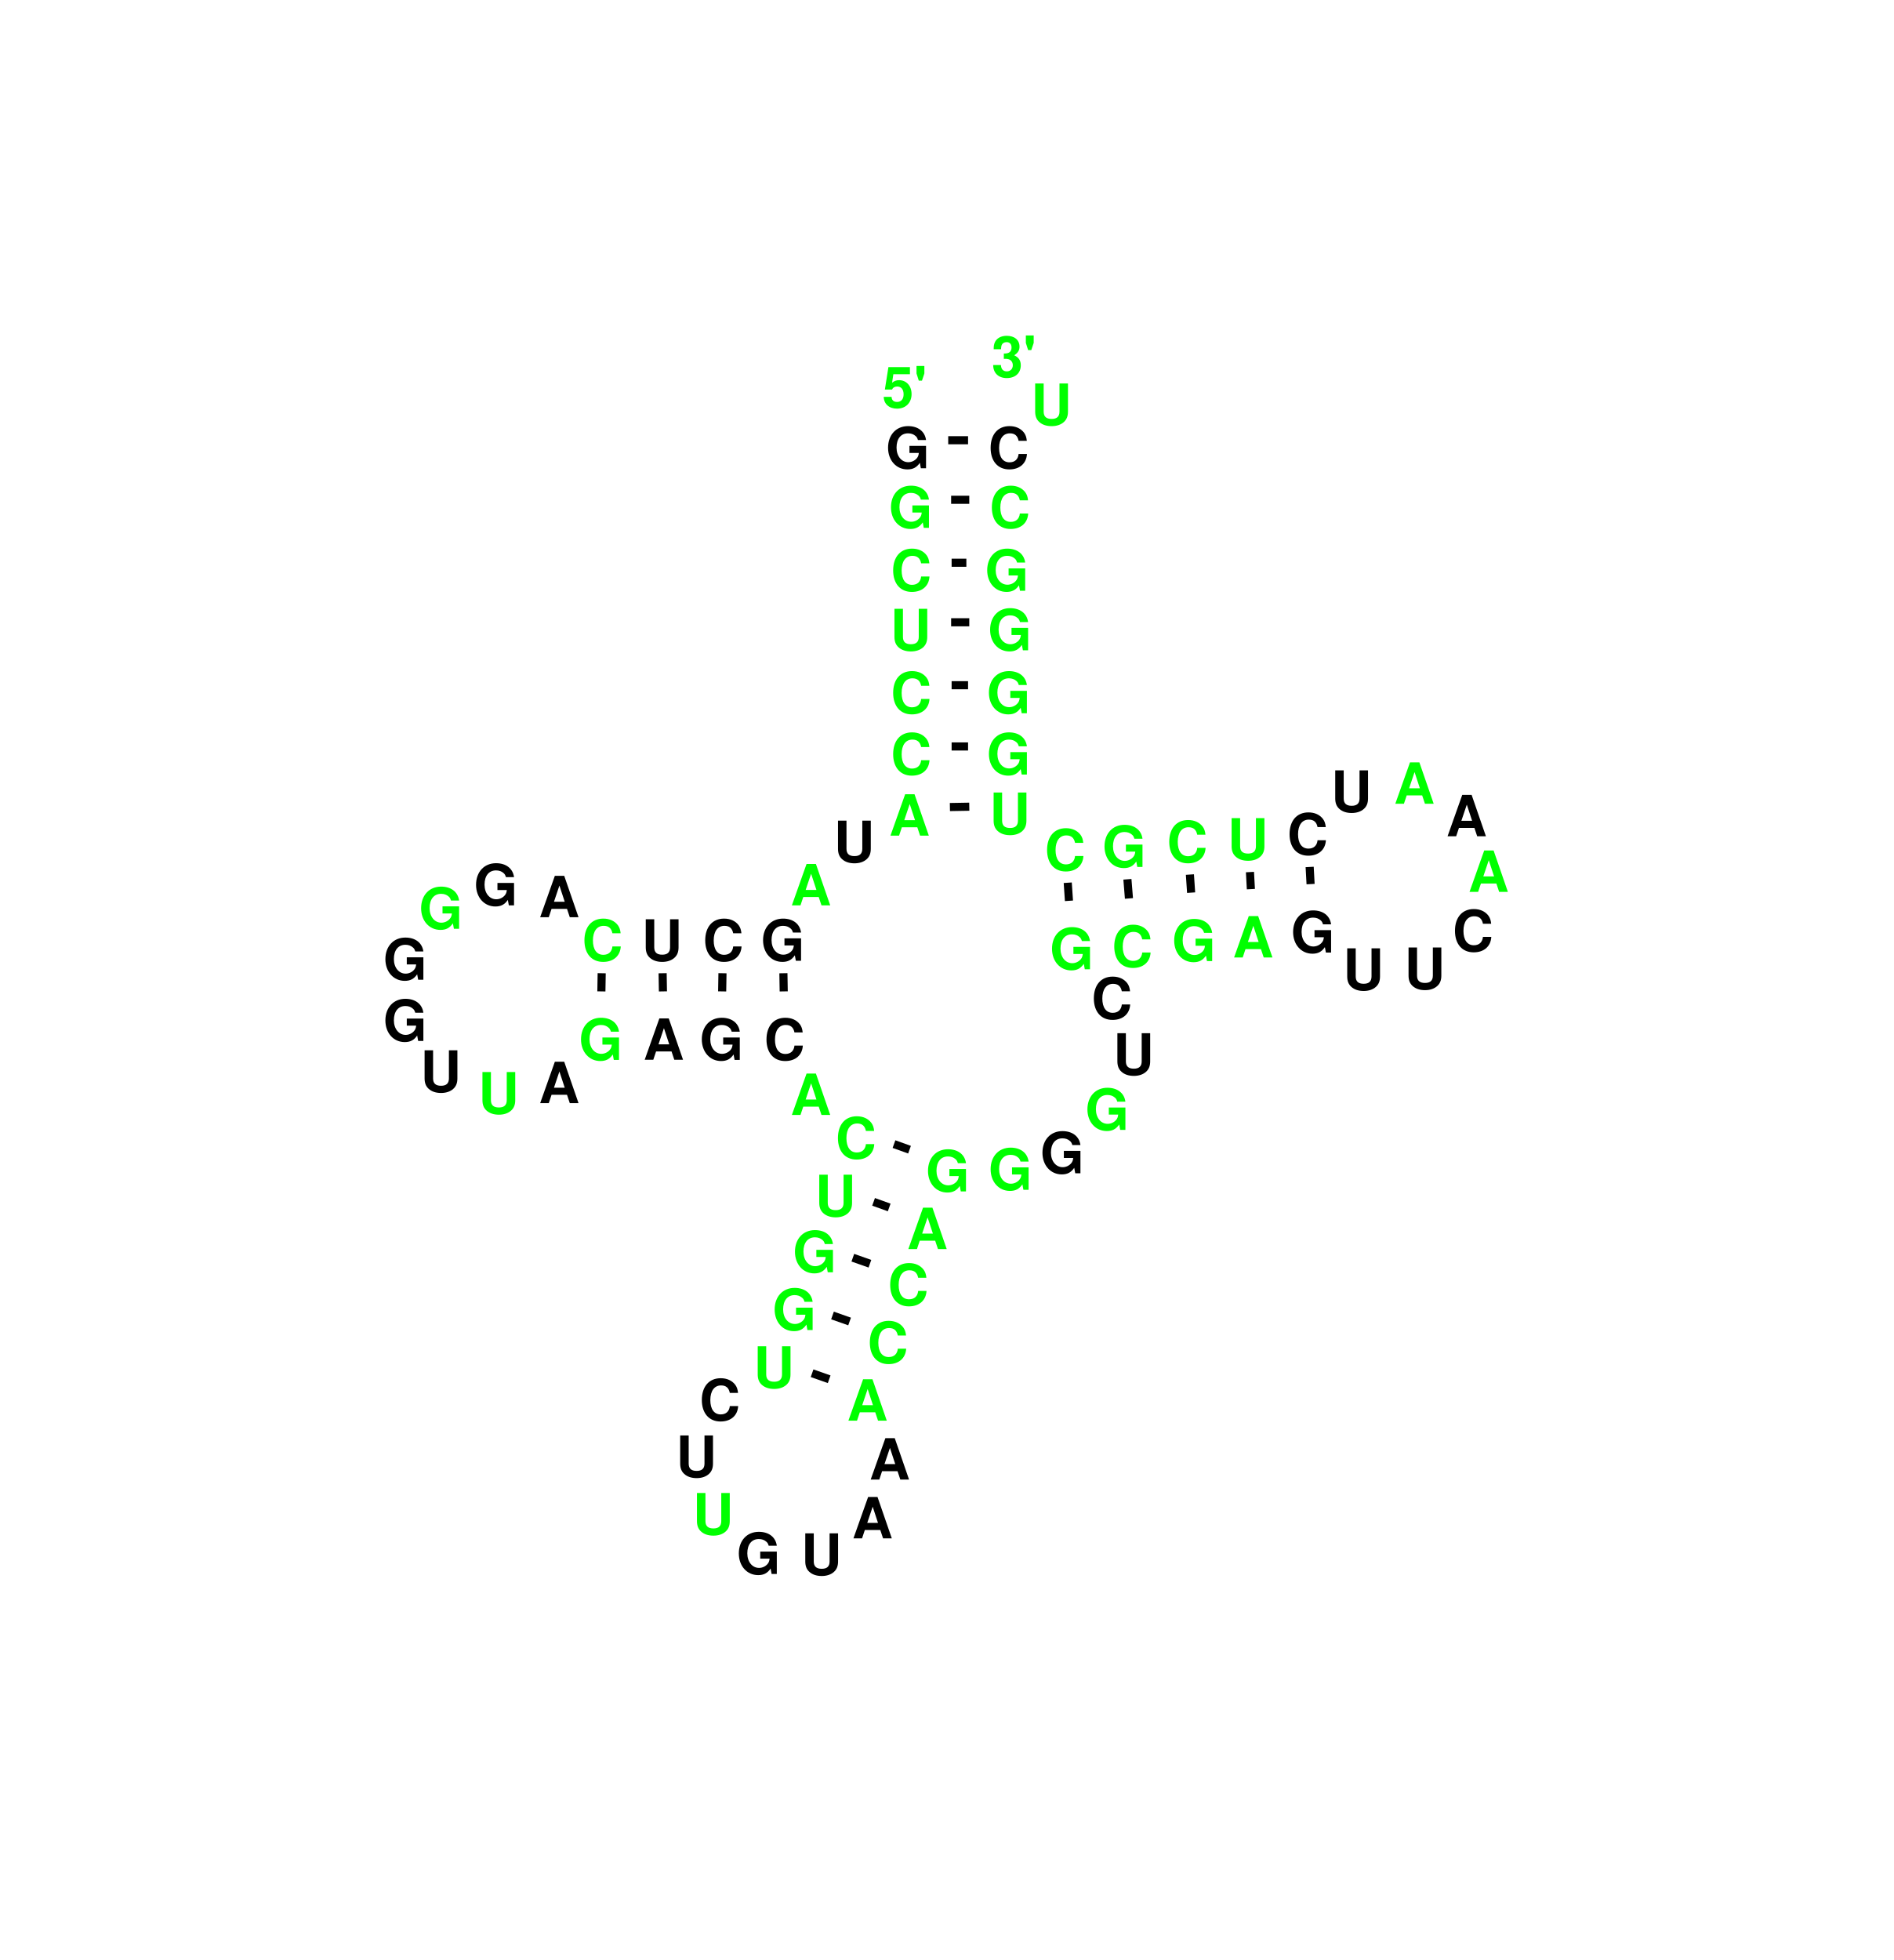
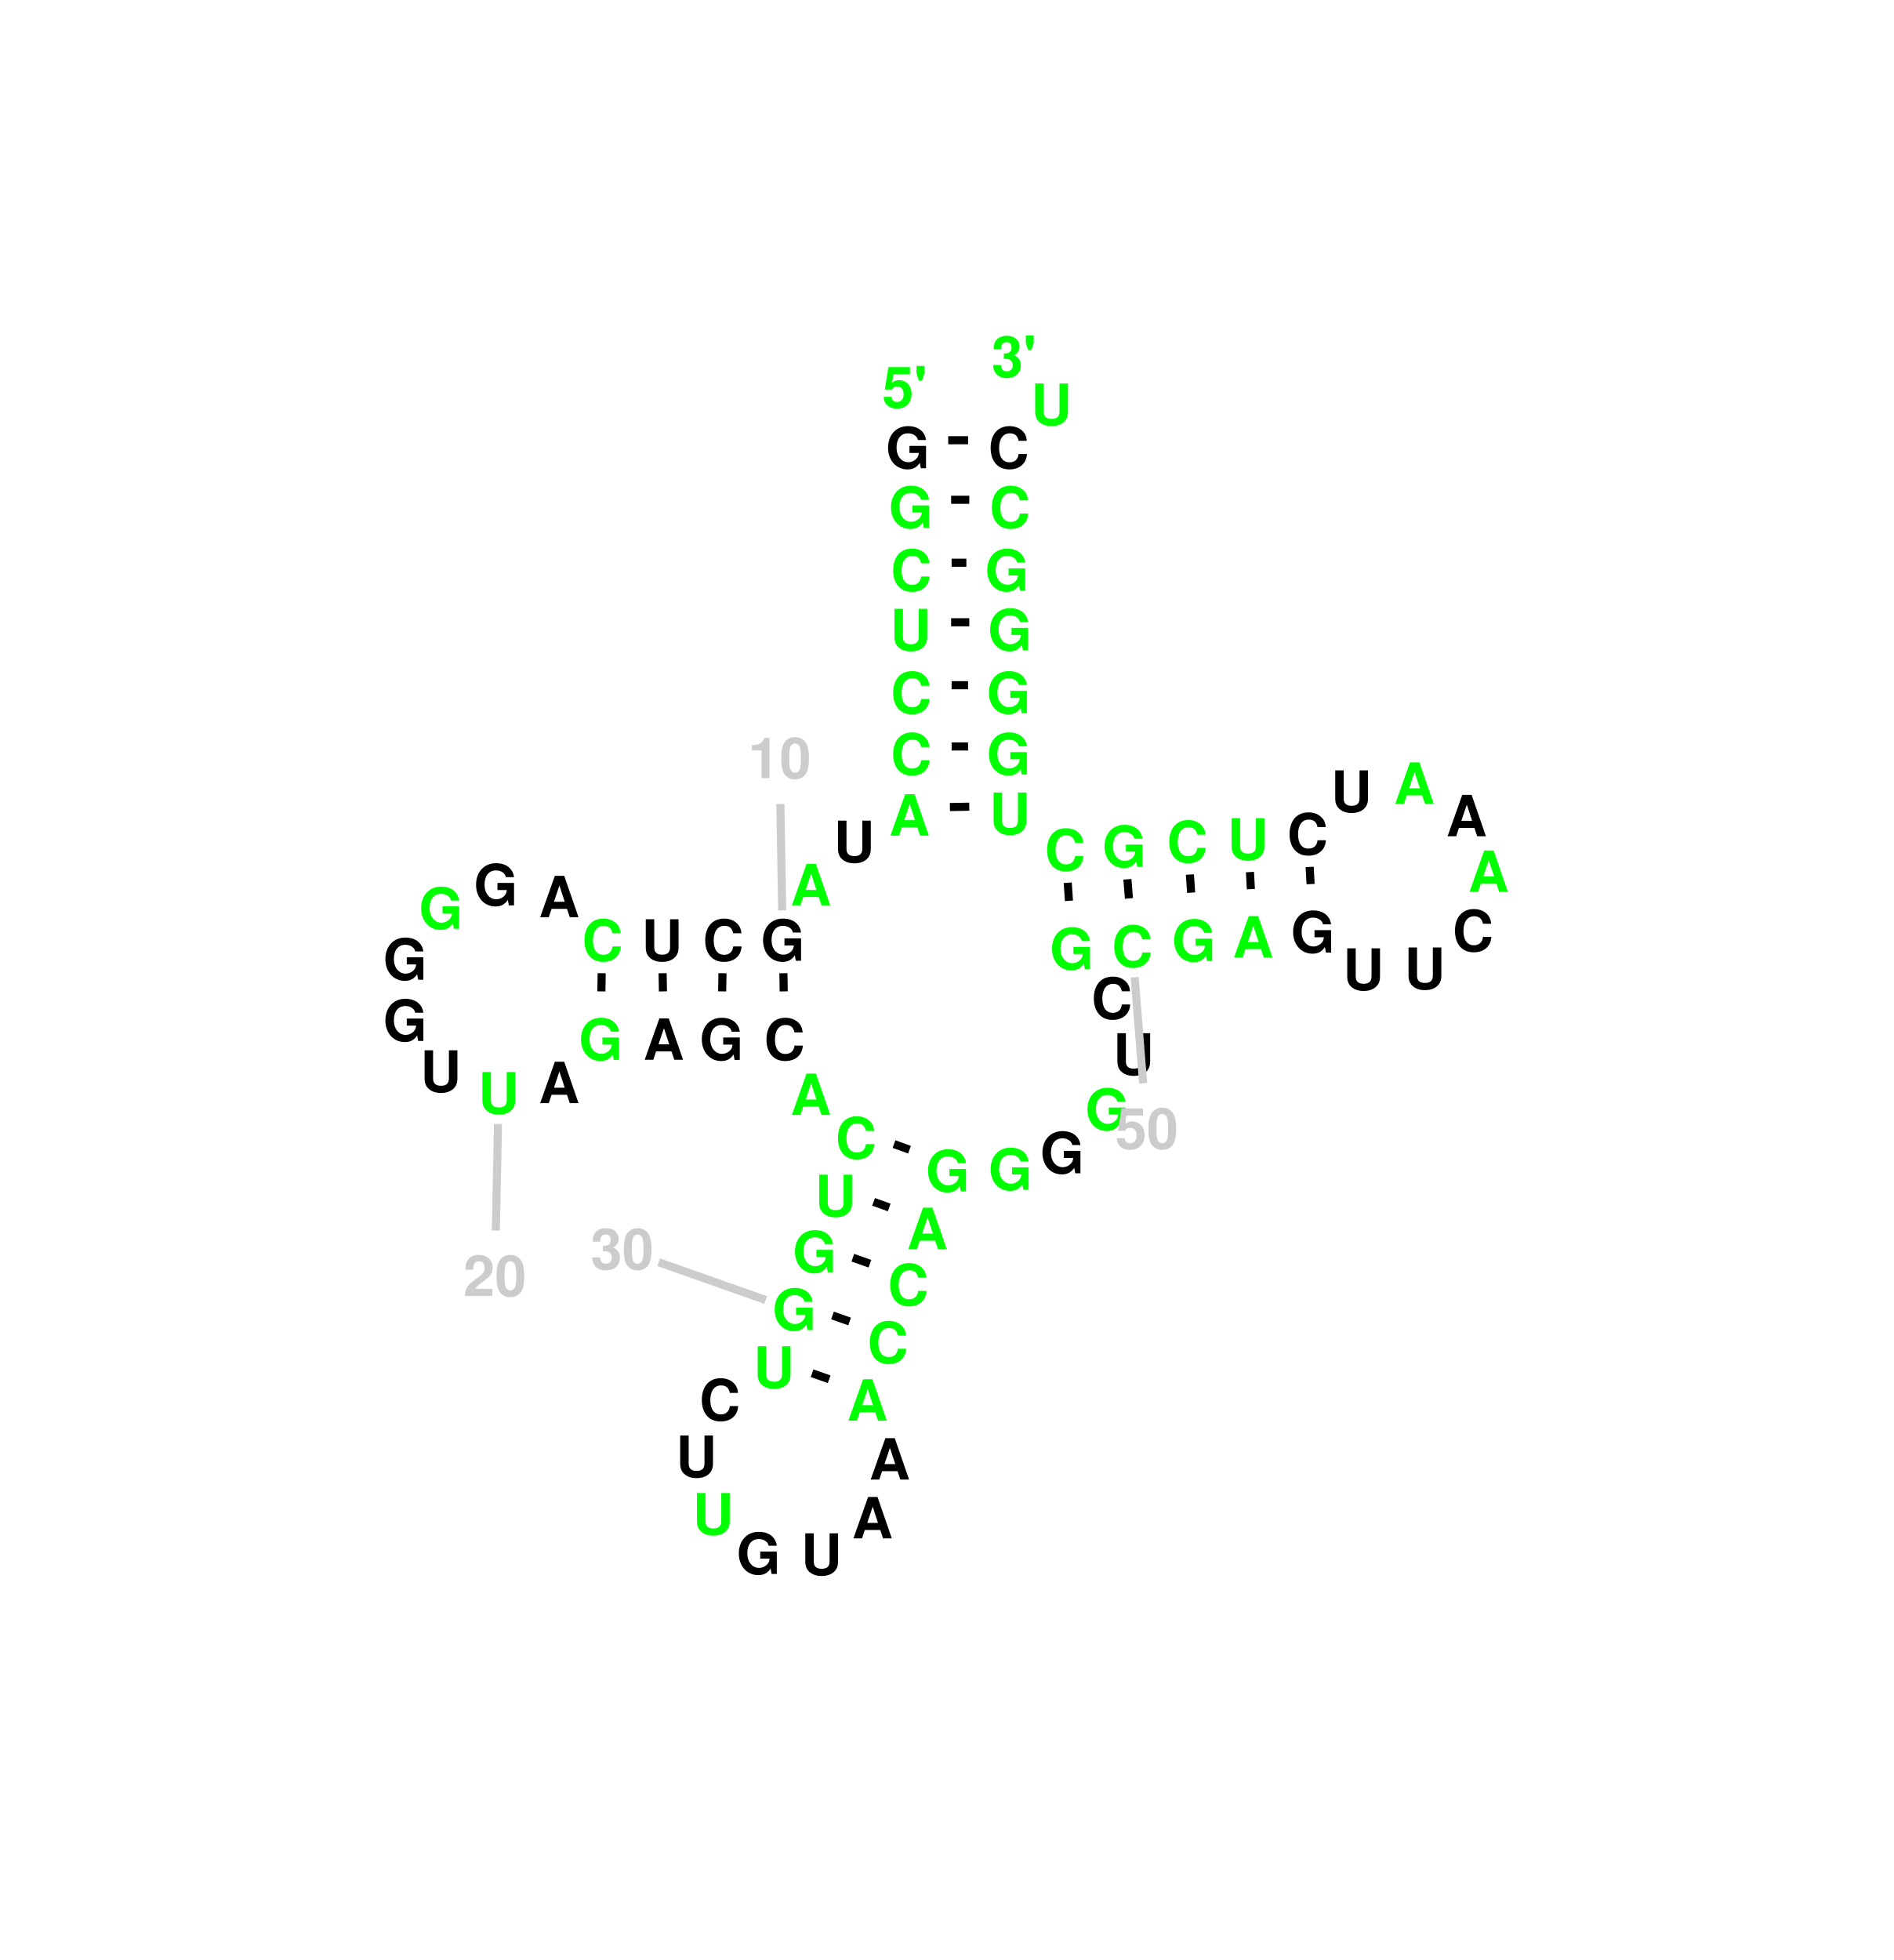
<svg xmlns="http://www.w3.org/2000/svg" width="233.74" height="241.929" style="font-size: 7px; font-weight: bold; font-family: Helvetica; ">
  <g>
    <style type="text/css">


text.red {fill: rgb(255, 0, 0); }
text.green {fill: rgb(0, 255, 0); }
text.blue {fill: rgb(0, 0, 255); }
text.black {fill: rgb(0, 0, 0); }
text.gray {fill: rgb(204, 204, 204); }
text.brown {fill: rgb(211.65, 104.55, 30.6); }
text {fill: rgb(0, 0, 0); text-anchor: middle; dominant-baseline: middle; }
circle.red {stroke: rgb(255, 0, 0); fill: none; }
circle.green {stroke: rgb(0, 255, 0); fill: none; }
circle.blue {stroke: rgb(0, 0, 255); fill: none; }
circle.black {stroke: rgb(0, 0, 0); fill: none; }
circle.gray {stroke: rgb(204, 204, 204); fill: none; }
circle.brown {stroke: rgb(211.65, 104.55, 30.6); fill: none; }
circle {stroke: rgb(0, 0, 0); }
line.red {stroke: rgb(255, 0, 0); }
line.green {stroke: rgb(0, 255, 0); }
line.blue {stroke: rgb(0, 0, 255); }
line.black {stroke: rgb(0, 0, 0); }
line.gray {stroke: rgb(204, 204, 204); }
line.brown {stroke: rgb(211.65, 104.55, 30.6); }
line {stroke: rgb(0, 0, 0); }
+ text.numbering-label {fill: rgb(204, 204, 204);}
+ line.numbering-line {stroke: rgb(204, 204, 204);}
+ 
+ 
</style>
  </g>
  <g>
    <text x="111.683" y="47.838" class="green">5'</text>
  </g>
  <g>
    <text x="112.05" y="55.34" class="black">G</text>
  </g>
  <g>
    <line x1="117.05" y1="54.34" x2="119.5" y2="54.34" class="black" />
  </g>
  <g>
    <text x="112.41" y="62.69" class="green">G</text>
  </g>
  <g>
    <line x1="117.41" y1="61.69" x2="119.65" y2="61.69" class="black" />
  </g>
  <g>
    <text x="112.47" y="70.46" class="green">C</text>
  </g>
  <g>
    <line x1="117.47" y1="69.46" x2="119.29" y2="69.46" class="black" />
  </g>
  <g>
    <text x="112.41" y="77.809" class="green">U</text>
  </g>
  <g>
    <line x1="117.41" y1="76.809" x2="119.65" y2="76.809" class="black" />
  </g>
  <g>
    <text x="112.47" y="85.579" class="green">C</text>
  </g>
  <g>
    <line x1="117.47" y1="84.579" x2="119.5" y2="84.579" class="black" />
  </g>
  <g>
    <text x="112.47" y="93.139" class="green">C</text>
  </g>
  <g>
    <line x1="117.47" y1="92.139" x2="119.5" y2="92.139" class="black" />
  </g>
  <g>
    <text x="112.26" y="100.699" class="green">A</text>
  </g>
  <g>
    <line x1="117.259" y1="99.615" x2="119.651" y2="99.574" class="black" />
  </g>
  <g>
    <text x="105.44" y="103.959" class="black">U</text>
  </g>
  <g>
    <text x="100.09" y="109.309" class="green">A</text>
  </g>
  <g>
+     <text x="96.234" y="93.601" class="numbering-label">10</text>
+   </g>
+   <g>
+     <line x1="96.556" y1="112.375" x2="96.33" y2="99.234" class="numbering-line" />
+   </g>
+   <g>
    <text x="96.62" y="116.129" class="black">G</text>
  </g>
  <g>
    <line x1="96.706" y1="120.129" x2="96.744" y2="122.37" class="black" />
  </g>
  <g>
    <text x="89.27" y="116.129" class="black">C</text>
  </g>
  <g>
    <line x1="89.184" y1="120.129" x2="89.146" y2="122.37" class="black" />
  </g>
  <g>
    <text x="81.71" y="116.129" class="black">U</text>
  </g>
  <g>
    <line x1="81.796" y1="120.129" x2="81.834" y2="122.37" class="black" />
  </g>
  <g>
    <text x="74.36" y="116.129" class="green">C</text>
  </g>
  <g>
    <line x1="74.274" y1="120.129" x2="74.236" y2="122.37" class="black" />
  </g>
  <g>
    <text x="69.02" y="110.769" class="black">A</text>
  </g>
  <g>
    <text x="61.19" y="109.289" class="black">G</text>
  </g>
  <g>
    <text x="54.41" y="112.179" class="green">G</text>
  </g>
  <g>
    <text x="50" y="118.469" class="black">G</text>
  </g>
  <g>
    <text x="50" y="126.029" class="black">G</text>
  </g>
  <g>
    <text x="54.41" y="132.309" class="black">U</text>
  </g>
  <g>
+     <text x="61.089" y="157.516" class="numbering-label">20</text>
+   </g>
+   <g>
+     <line x1="61.473" y1="138.744" x2="61.205" y2="151.883" class="numbering-line" />
+   </g>
+   <g>
    <text x="61.55" y="134.989" class="green">U</text>
  </g>
  <g>
    <text x="69.02" y="133.719" class="black">A</text>
  </g>
  <g>
    <text x="74.15" y="128.369" class="green">G</text>
  </g>
  <g>
    <text x="81.92" y="128.369" class="black">A</text>
  </g>
  <g>
    <text x="89.06" y="128.369" class="black">G</text>
  </g>
  <g>
    <text x="96.83" y="128.369" class="black">C</text>
  </g>
  <g>
    <text x="100.09" y="135.179" class="green">A</text>
  </g>
  <g>
    <text x="105.65" y="140.529" class="green">C</text>
  </g>
  <g>
    <line x1="110.356" y1="141.22" x2="112.274" y2="141.909" class="black" />
  </g>
  <g>
    <text x="103.13" y="147.659" class="green">U</text>
  </g>
  <g>
    <line x1="107.836" y1="148.349" x2="109.764" y2="149.04" class="black" />
  </g>
  <g>
    <text x="100.56" y="154.579" class="green">G</text>
  </g>
  <g>
    <line x1="105.275" y1="155.243" x2="107.385" y2="155.986" class="black" />
  </g>
  <g>
+     <text x="76.801" y="154.215" class="numbering-label">30</text>
+   </g>
+   <g>
+     <line x1="94.508" y1="160.46" x2="81.308" y2="155.805" class="numbering-line" />
+   </g>
+   <g>
    <text x="98.05" y="161.709" class="green">G</text>
  </g>
  <g>
    <line x1="102.765" y1="162.373" x2="104.875" y2="163.116" class="black" />
  </g>
  <g>
    <text x="95.53" y="168.839" class="green">U</text>
  </g>
  <g>
    <line x1="100.245" y1="169.503" x2="102.355" y2="170.246" class="black" />
  </g>
  <g>
    <text x="88.85" y="172.859" class="black">C</text>
  </g>
  <g>
    <text x="85.96" y="179.849" class="black">U</text>
  </g>
  <g>
    <text x="88.03" y="186.949" class="green">U</text>
  </g>
  <g>
    <text x="93.63" y="191.819" class="black">G</text>
  </g>
  <g>
    <text x="101.4" y="191.929" class="black">U</text>
  </g>
  <g>
    <text x="107.69" y="187.439" class="black">A</text>
  </g>
  <g>
    <text x="109.82" y="180.179" class="black">A</text>
  </g>
  <g>
    <text x="107.07" y="172.909" class="green">A</text>
  </g>
  <g>
    <text x="109.59" y="165.779" class="green">C</text>
  </g>
  <g>
    <text x="112.1" y="158.649" class="green">C</text>
  </g>
  <g>
    <text x="114.47" y="151.729" class="green">A</text>
  </g>
  <g>
    <text x="116.98" y="144.599" class="green">G</text>
  </g>
  <g>
    <text x="124.71" y="144.399" class="green">G</text>
  </g>
  <g>
    <text x="131.11" y="142.359" class="black">G</text>
  </g>
  <g>
    <text x="136.66" y="137.009" class="green">G</text>
  </g>
  <g>
    <text x="139.93" y="130.199" class="black">U</text>
  </g>
  <g>
    <text x="137.24" y="123.289" class="black">C</text>
  </g>
  <g>
    <text x="132.29" y="117.179" class="green">G</text>
  </g>
  <g>
    <line x1="131.955" y1="111.191" x2="131.805" y2="108.958" class="black" />
  </g>
  <g>
+     <text x="141.563" y="139.339" class="numbering-label">50</text>
+   </g>
+   <g>
+     <line x1="140.061" y1="120.623" x2="141.111" y2="133.706" class="numbering-line" />
+   </g>
+   <g>
    <text x="139.76" y="116.879" class="green">C</text>
  </g>
  <g>
    <line x1="139.36" y1="110.896" x2="139.17" y2="108.533" class="black" />
  </g>
  <g>
    <text x="147.37" y="116.169" class="green">G</text>
  </g>
  <g>
    <line x1="147.035" y1="110.181" x2="146.885" y2="107.948" class="black" />
  </g>
  <g>
    <text x="154.68" y="115.739" class="green">A</text>
  </g>
  <g>
    <line x1="154.412" y1="109.747" x2="154.298" y2="107.642" class="black" />
  </g>
  <g>
    <text x="162.05" y="115.119" class="black">G</text>
  </g>
  <g>
    <line x1="161.782" y1="109.127" x2="161.668" y2="107.012" class="black" />
  </g>
  <g>
    <text x="168.3" y="119.719" class="black">U</text>
  </g>
  <g>
    <text x="175.87" y="119.619" class="black">U</text>
  </g>
  <g>
    <text x="181.82" y="114.949" class="black">C</text>
  </g>
  <g>
    <text x="183.74" y="107.639" class="green">A</text>
  </g>
  <g>
    <text x="181.03" y="100.779" class="black">A</text>
  </g>
  <g>
    <text x="174.58" y="96.76" class="green">A</text>
  </g>
  <g>
    <text x="166.82" y="97.749" class="black">U</text>
  </g>
  <g>
    <text x="161.4" y="103.019" class="black">C</text>
  </g>
  <g>
    <text x="154.03" y="103.649" class="green">U</text>
  </g>
  <g>
    <text x="146.55" y="103.959" class="green">C</text>
  </g>
  <g>
    <text x="138.77" y="104.549" class="green">G</text>
  </g>
  <g>
    <text x="131.47" y="104.969" class="green">C</text>
  </g>
  <g>
    <text x="124.65" y="100.489" class="green">U</text>
  </g>
  <g>
    <text x="124.5" y="93.139" class="green">G</text>
  </g>
  <g>
    <text x="124.5" y="85.579" class="green">G</text>
  </g>
  <g>
    <text x="124.65" y="77.809" class="green">G</text>
  </g>
  <g>
    <text x="124.29" y="70.46" class="green">G</text>
  </g>
  <g>
    <text x="124.65" y="62.69" class="green">C</text>
  </g>
  <g>
    <text x="124.5" y="55.34" class="black">C</text>
  </g>
  <g>
    <text x="129.782" y="50" class="green">U</text>
  </g>
  <g>
    <text x="125.179" y="44.066" class="green">3'</text>
  </g>
</svg>
